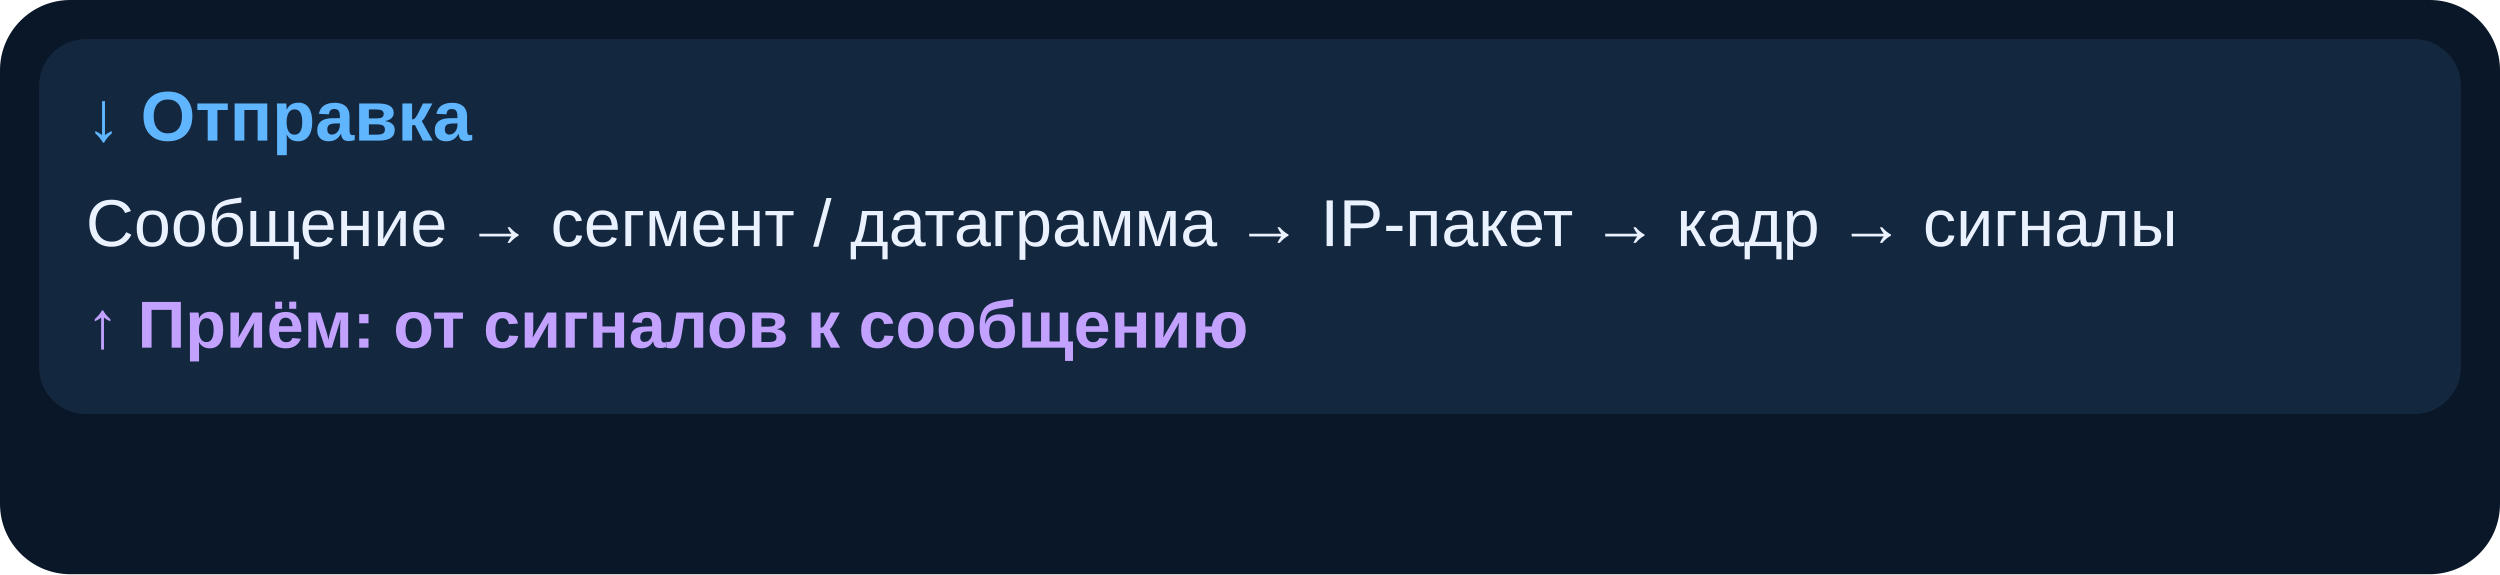
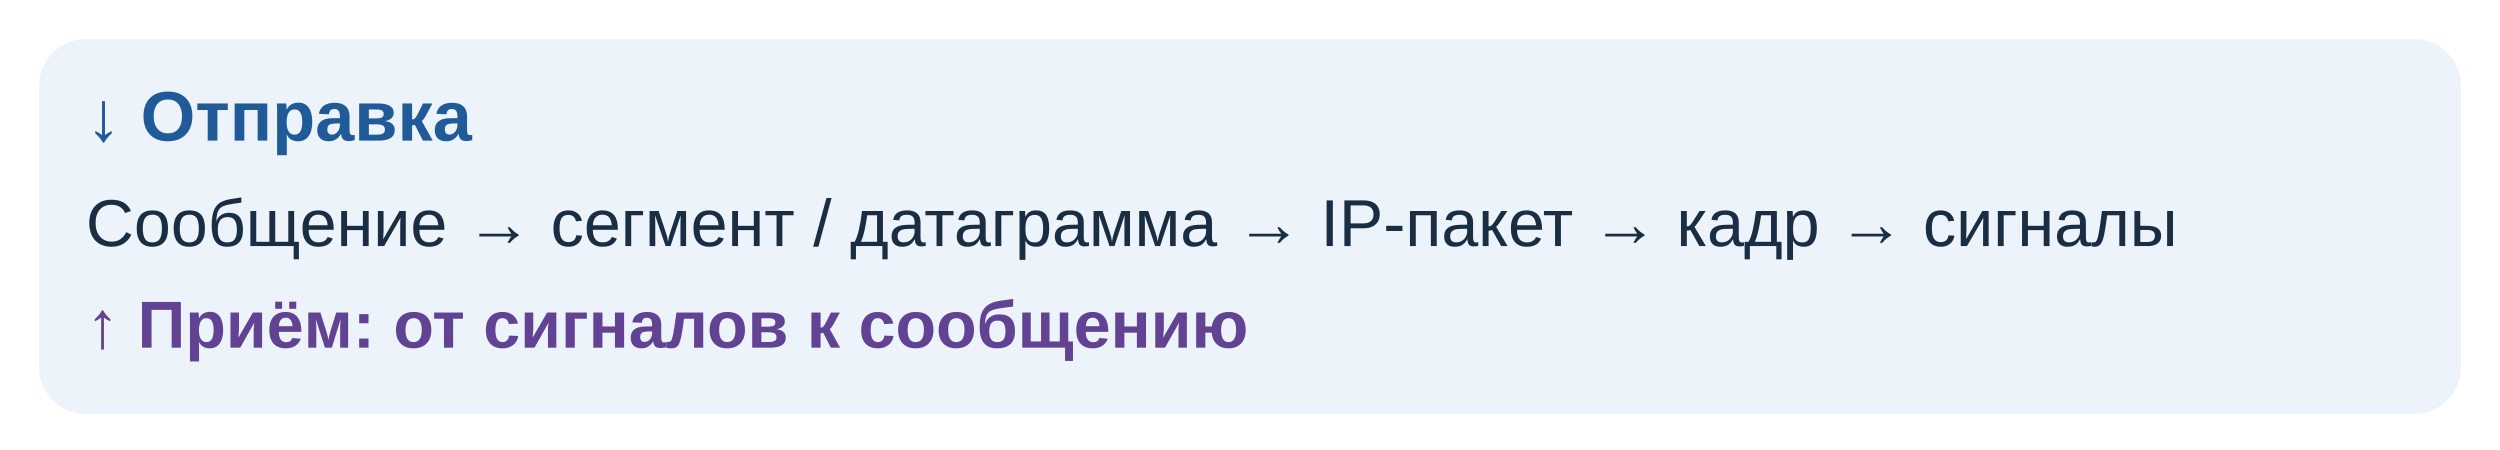
- <svg xmlns="http://www.w3.org/2000/svg" viewBox="0 0 640 147" role="img" aria-labelledby="t">
-   <rect width="640" height="147" rx="18" fill="#091728" />
+ <svg xmlns="http://www.w3.org/2000/svg" viewBox="0 0 640 115" role="img" aria-labelledby="t">
+   <style>:root{--tcpip-ink:#192d43;--tcpip-panel:#edf3fa;--tcpip-route-panel:#fff3dc;--tcpip-line:#506781;--tcpip-rule:#657c95;--tcpip-chip-ink:#142438;--tcpip-application:#205a98;--tcpip-transport:#355e23;--tcpip-internet:#7c4607;--tcpip-link:#624292;--tcpip-application-chip:#c2dfff;--tcpip-transport-chip:#d1ebba;--tcpip-internet-chip:#ffe4b4;--tcpip-link-chip:#e4d7ff;}@media (prefers-color-scheme: dark){:root{--tcpip-ink:#eaf1ff;--tcpip-panel:#13273e;--tcpip-route-panel:#272d3b;--tcpip-line:#a5bbd3;--tcpip-rule:#597491;--tcpip-chip-ink:#142438;--tcpip-application:#80c2ff;--tcpip-transport:#a7df82;--tcpip-internet:#ffc776;--tcpip-link:#cfb4ff;--tcpip-application-chip:#60b5ff;--tcpip-transport-chip:#9ddb70;--tcpip-internet-chip:#ffbd61;--tcpip-link-chip:#c3a2ff;}}</style>
  <g font-family="Arial, sans-serif">
-     <rect x="10" y="10" width="620" height="96" rx="12" fill="#13273e" />
-     <text x="22" y="36" font-size="18" fill="#60b5ff" font-weight="700">↓ Отправка</text>
-     <text x="22" y="63" font-size="17" fill="#eaf1ff" font-weight="400">Сообщение → сегмент / датаграмма → IP-пакет → кадр → сигналы</text>
-     <text x="22" y="89" font-size="17" fill="#c3a2ff" font-weight="700">↑ Приём: от сигналов к сообщению</text>
+     <rect x="10" y="10" width="620" height="96" rx="12" fill="var(--tcpip-panel,#edf3fa)" />
+     <text x="22" y="36" font-size="18" fill="var(--tcpip-application,#205a98)" font-weight="700">↓ Отправка</text>
+     <text x="22" y="63" font-size="17" fill="var(--tcpip-ink,#192d43)" font-weight="400">Сообщение → сегмент / датаграмма → IP-пакет → кадр → сигналы</text>
+     <text x="22" y="89" font-size="17" fill="var(--tcpip-link,#624292)" font-weight="700">↑ Приём: от сигналов к сообщению</text>
  </g>
</svg>
